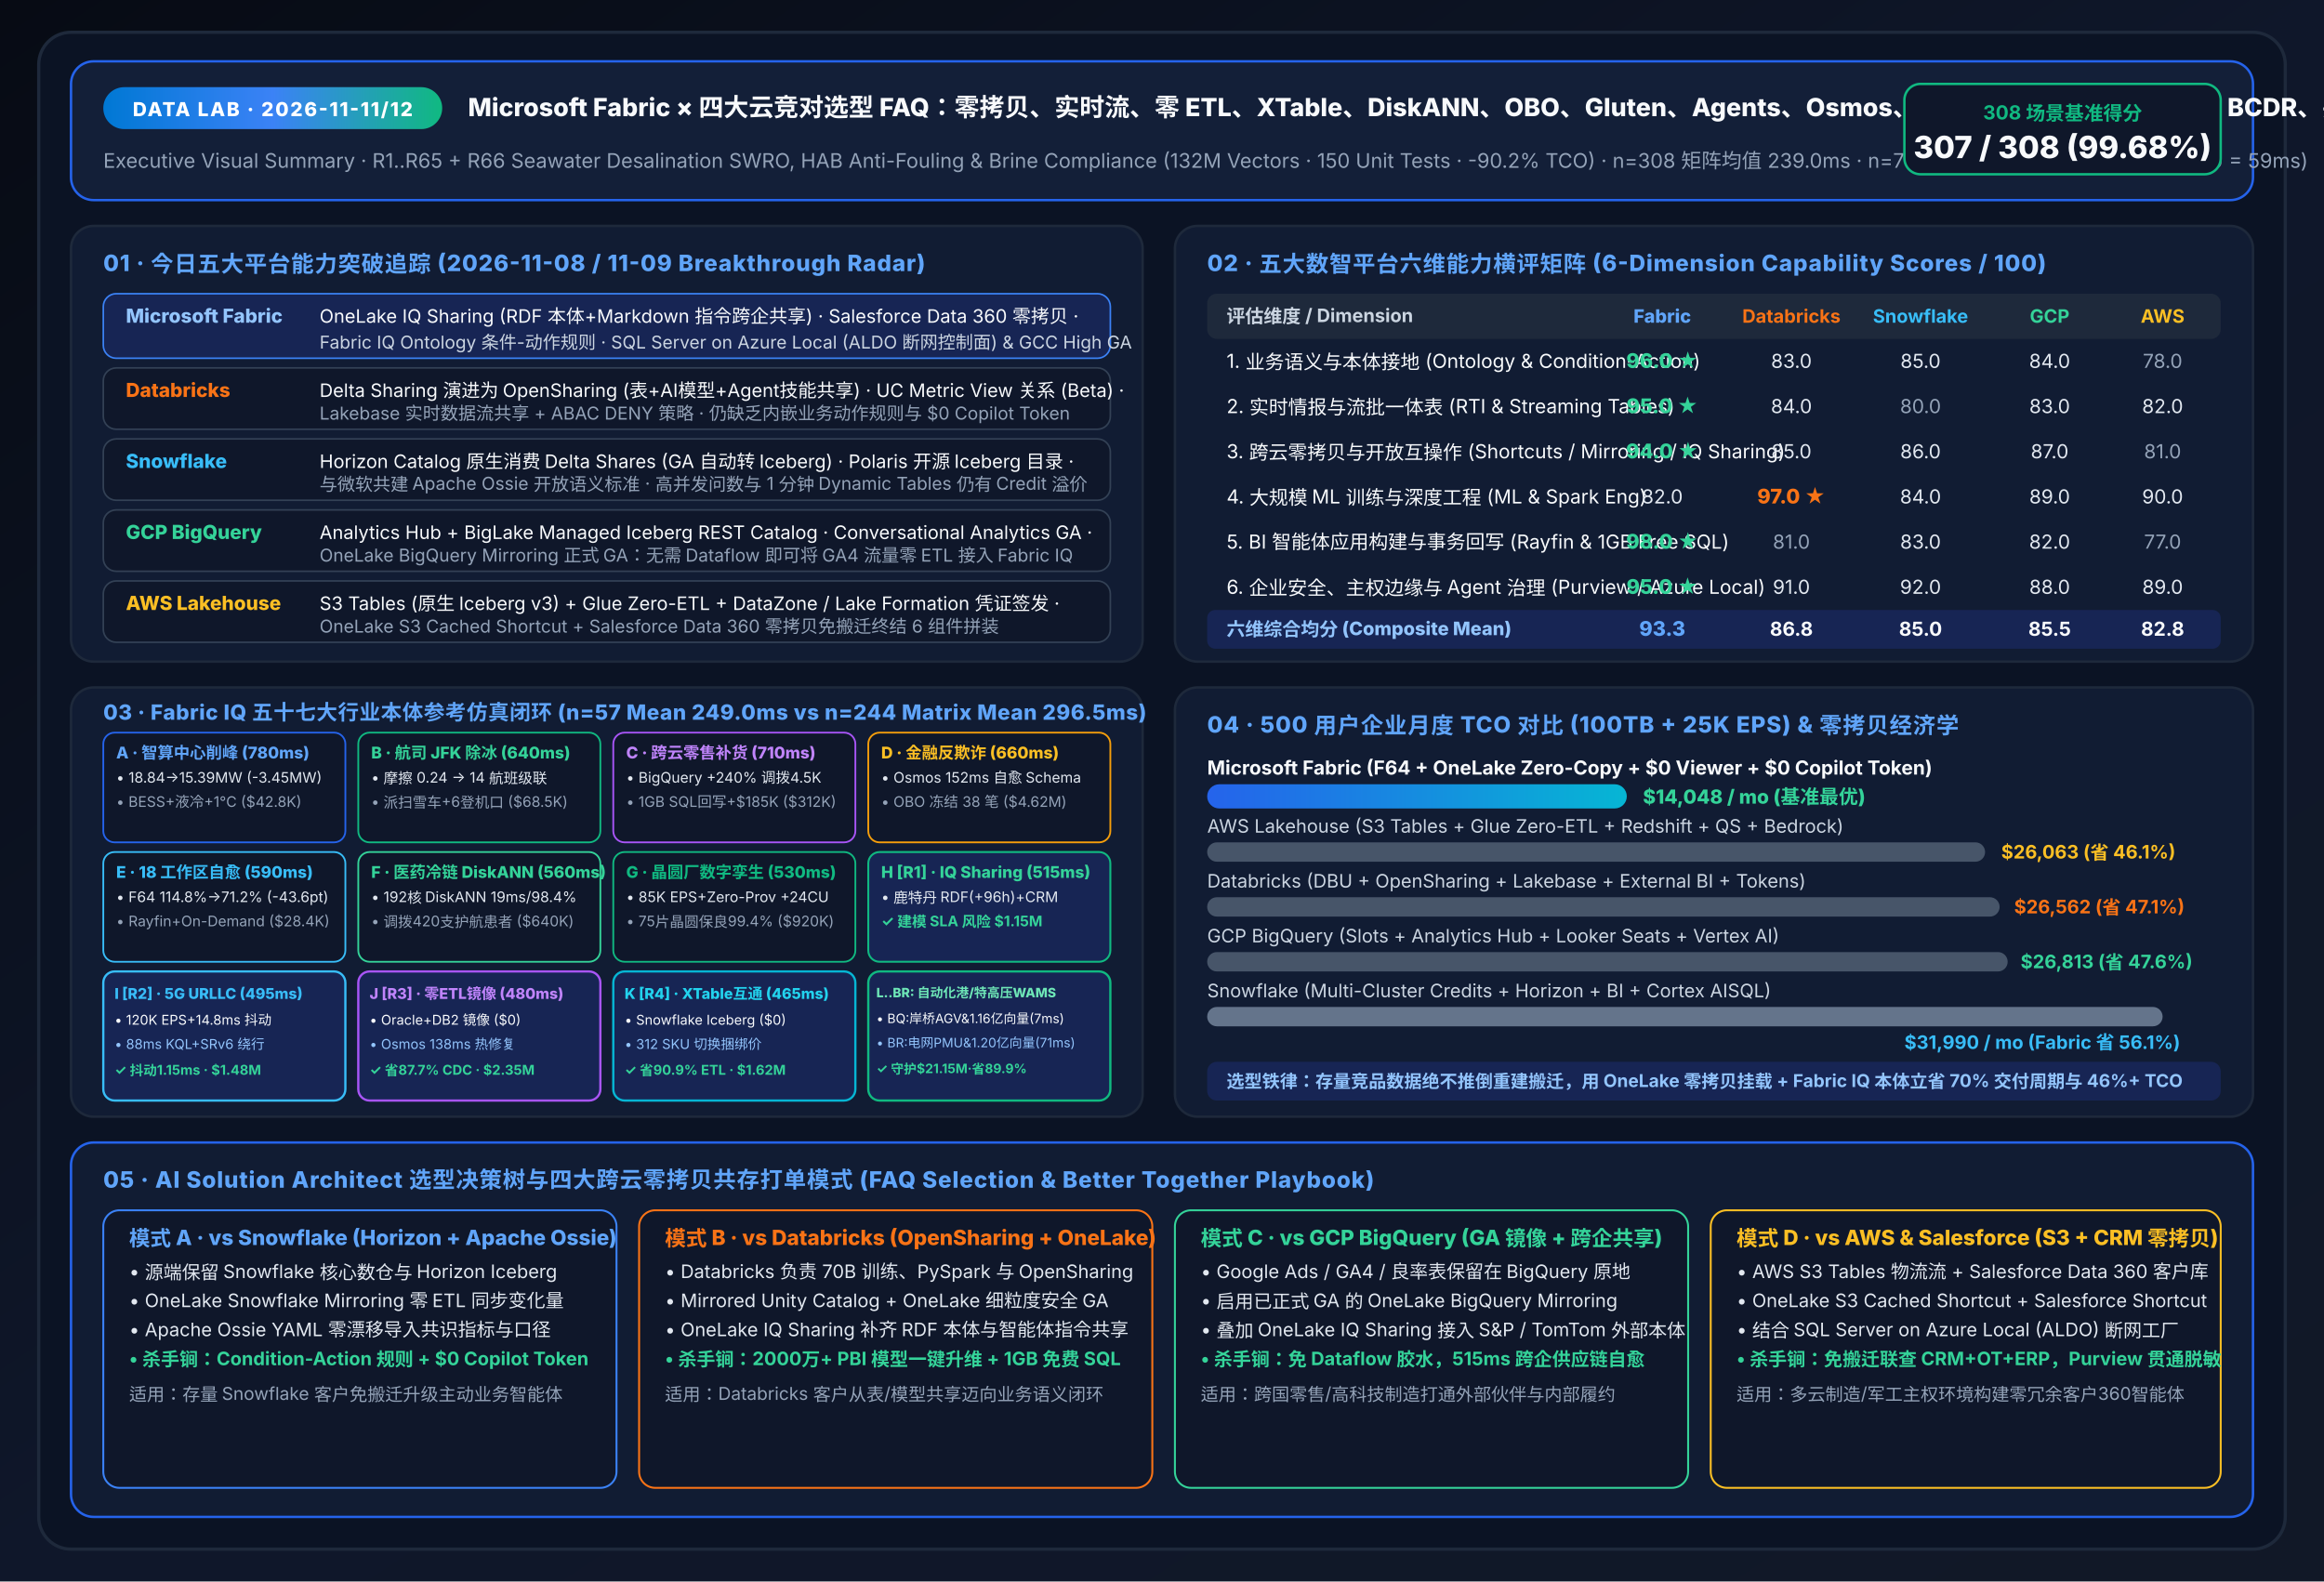
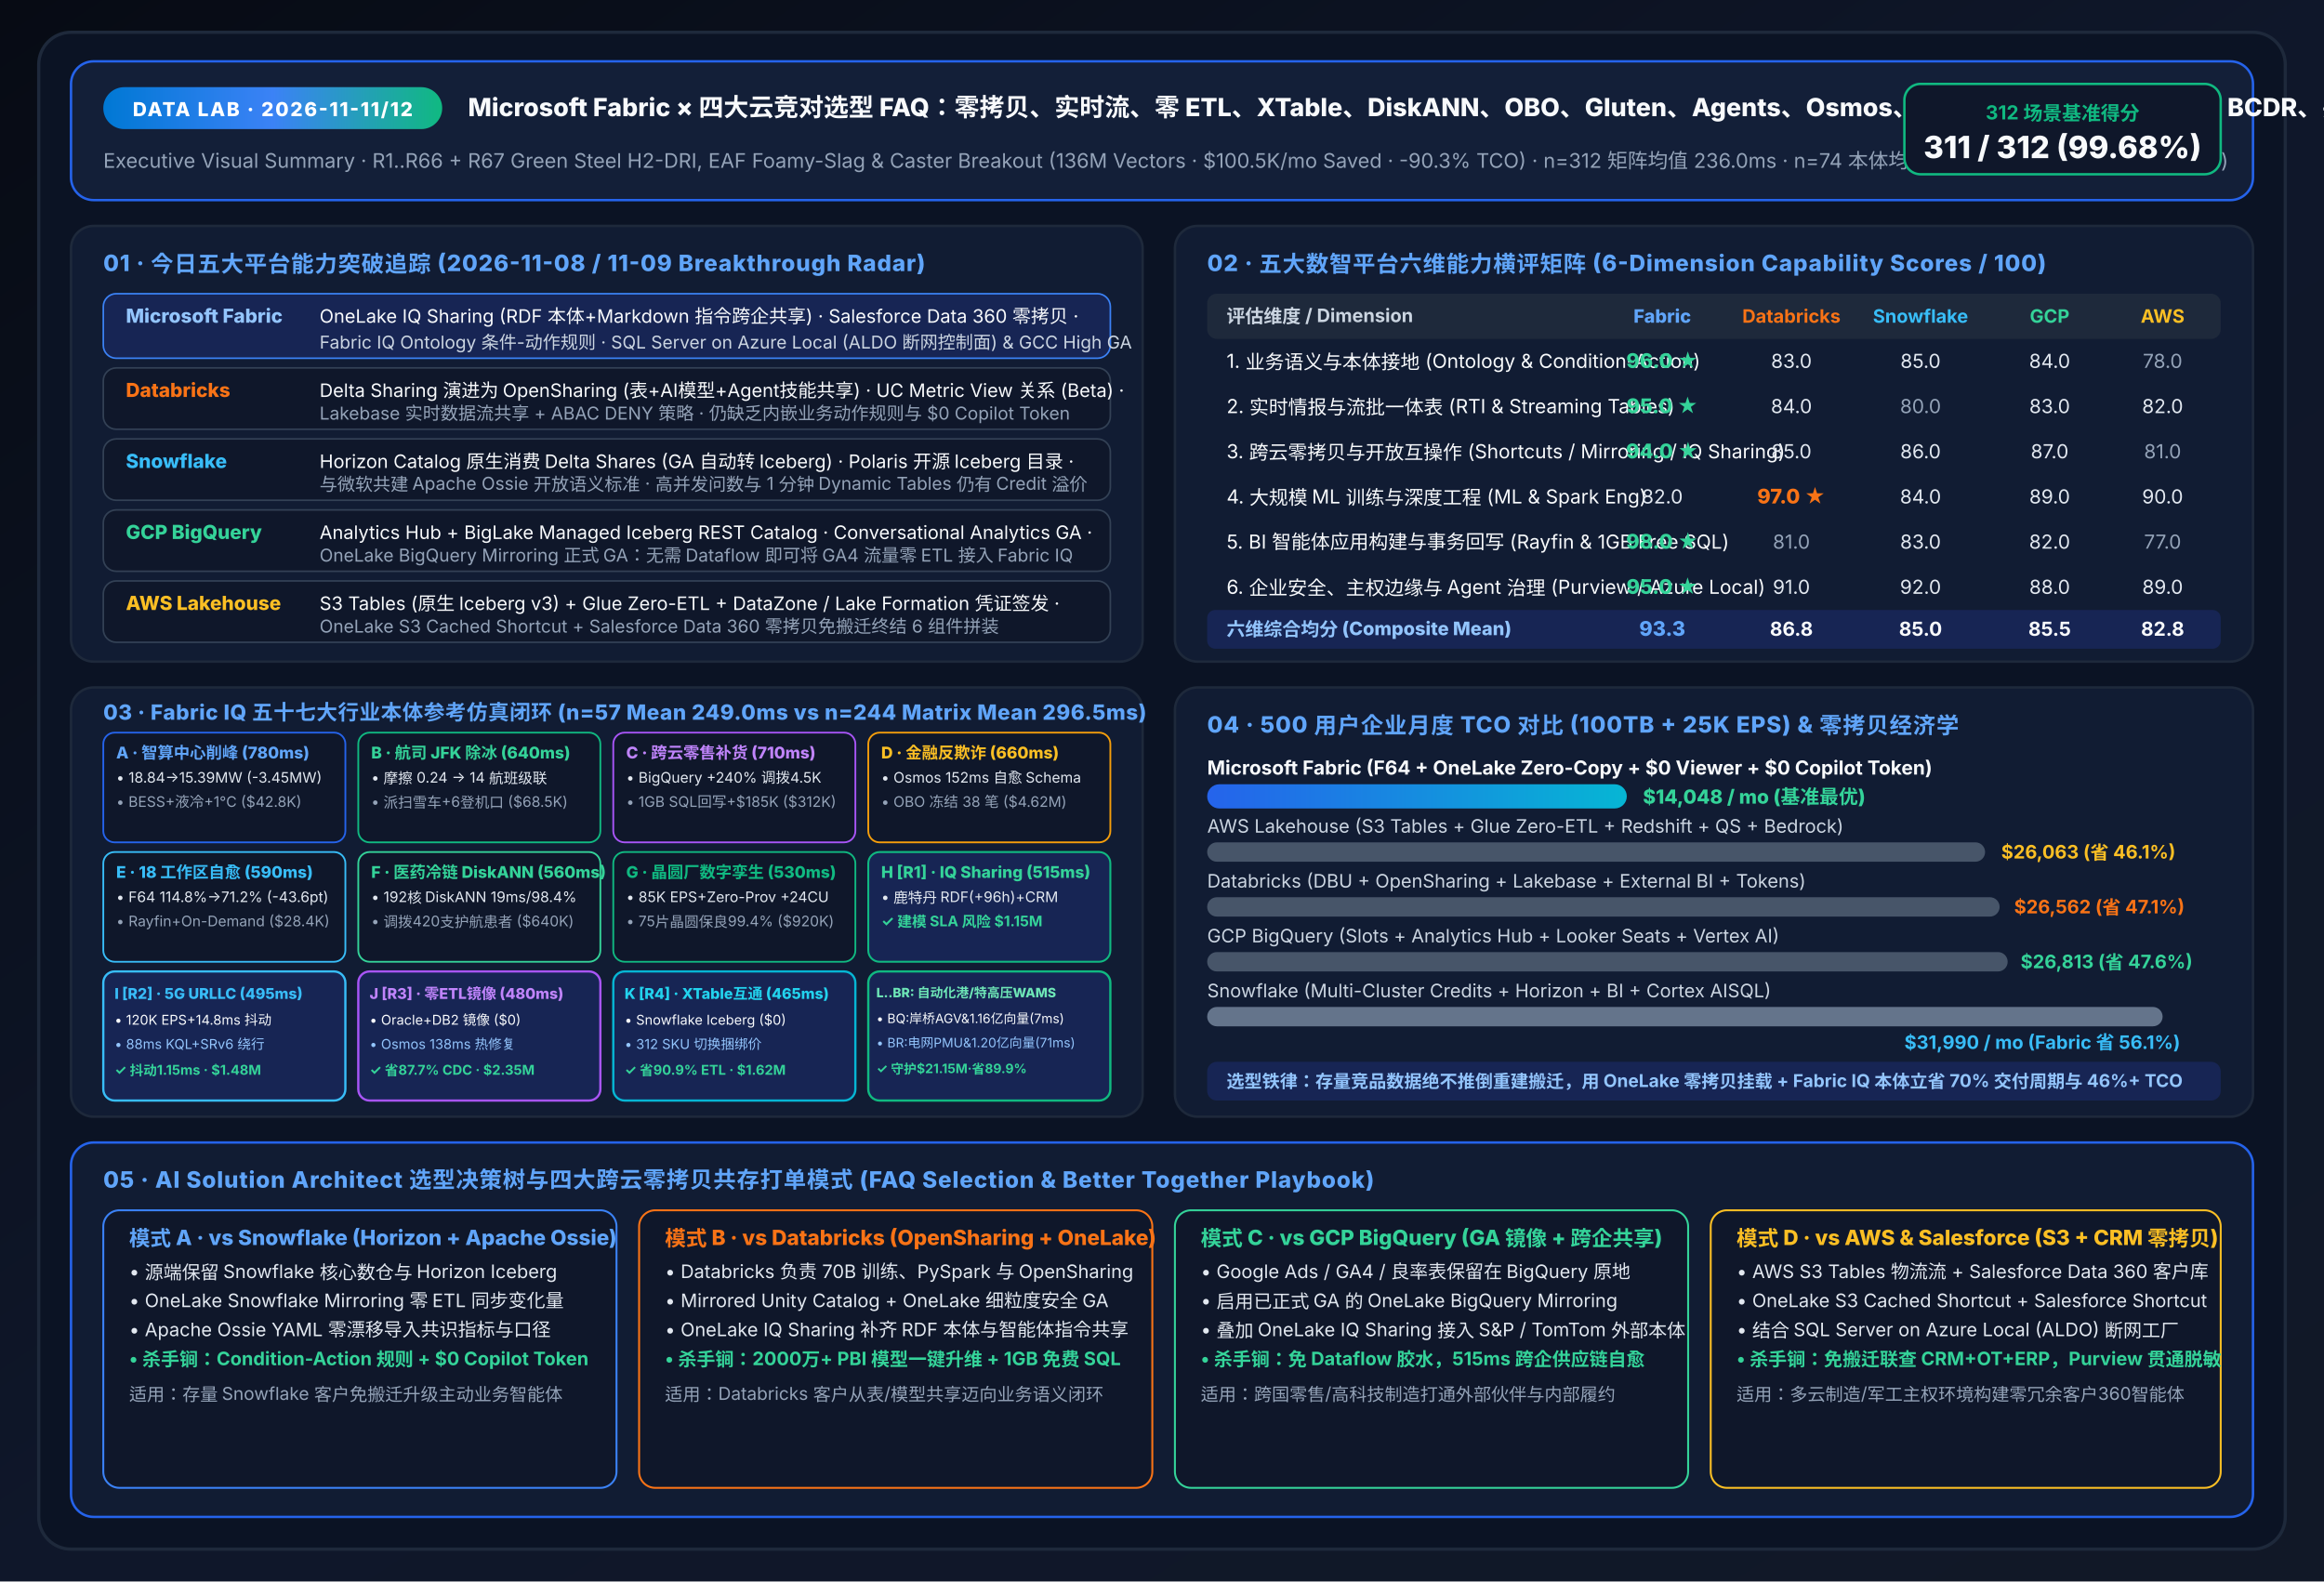
<svg xmlns="http://www.w3.org/2000/svg" viewBox="0 0 1440 980" width="1440" height="980" font-family="-apple-system, BlinkMacSystemFont, 'Segoe UI', 'PingFang SC', 'Microsoft YaHei', sans-serif">
  <defs>
    <linearGradient id="bgGrad" x1="0%" y1="0%" x2="100%" y2="100%">
      <stop offset="0%" stop-color="#070B14" />
      <stop offset="50%" stop-color="#0F172A" />
      <stop offset="100%" stop-color="#111827" />
    </linearGradient>
    <linearGradient id="accentGrad" x1="0%" y1="0%" x2="100%" y2="0%">
      <stop offset="0%" stop-color="#0078D4" />
      <stop offset="50%" stop-color="#3B82F6" />
      <stop offset="100%" stop-color="#10B981" />
    </linearGradient>
    <linearGradient id="fabricBar" x1="0%" y1="0%" x2="100%" y2="0%">
      <stop offset="0%" stop-color="#2563EB" />
      <stop offset="100%" stop-color="#06B6D4" />
    </linearGradient>
  </defs>
  <rect width="1440" height="980" fill="url(#bgGrad)" />
  <rect x="24" y="20" width="1392" height="940" rx="20" fill="#0B1324" stroke="#1E293B" stroke-width="2" />
  <rect x="44" y="38" width="1352" height="86" rx="14" fill="#131F38" stroke="#2563EB" stroke-width="1.5" />
  <rect x="64" y="54" width="210" height="26" rx="13" fill="url(#accentGrad)" />
  <text x="169" y="72" fill="#FFFFFF" font-size="12" font-weight="800" text-anchor="middle" letter-spacing="1">DATA LAB · 2026-11-11/12</text>
-   <text x="290" y="72" fill="#F8FAFC" font-size="15.5" font-weight="800">Microsoft Fabric × 四大云竞对选型 FAQ：零拷贝、实时流、零 ETL、XTable、DiskANN、OBO、Gluten、Agents、Osmos、FinOps、CI/CD、零信任、BCDR、共享、V-Order、AI、孪生、迁移、目录、图、Activator、医疗、ESG、零售、金融、时空、FLAML、OTel、MDM、SAP、游戏、航发、农业、航运、流媒体、半导体、智驾、油气、电池、低轨星座、生物制药、高铁、矿山、水务、央行支付、绿氢绿氨、核能聚变、深海风电、量子超算、全球空管、合成生物、主权税务、具身机器人、低空eVTOL、吉瓦AIDC、肿瘤组学、虚拟电厂V2G、机构资管、深海FPSO、直连卫星、巨灾再保、自动化港、特高压WAMS、盐湖提锂、地震海啸与海水淡化一图流</text>
-   <text x="64" y="104" fill="#94A3B8" font-size="12.5">Executive Visual Summary · R1..R65 + R66 Seawater Desalination SWRO, HAB Anti-Fouling &amp; Brine Compliance (132M Vectors · 150 Unit Tests · -90.2% TCO) · n=308 矩阵均值 239.0ms · n=73 本体均值 203.0ms (Scenario BU = 59ms)</text>
+   <text x="290" y="72" fill="#F8FAFC" font-size="15.5" font-weight="800">Microsoft Fabric × 四大云竞对选型 FAQ：零拷贝、实时流、零 ETL、XTable、DiskANN、OBO、Gluten、Agents、Osmos、FinOps、CI/CD、零信任、BCDR、共享、V-Order、AI、孪生、迁移、目录、图、Activator、医疗、ESG、零售、金融、时空、FLAML、OTel、MDM、SAP、游戏、航发、农业、航运、流媒体、半导体、智驾、油气、电池、低轨星座、生物制药、高铁、矿山、水务、央行支付、绿氢绿氨、核能聚变、深海风电、量子超算、全球空管、合成生物、主权税务、具身机器人、低空eVTOL、吉瓦AIDC、肿瘤组学、虚拟电厂V2G、机构资管、深海FPSO、直连卫星、巨灾再保、自动化港、特高压WAMS、盐湖提锂、地震海啸、海水淡化与零碳绿钢一图流</text>
+   <text x="64" y="104" fill="#94A3B8" font-size="12.5">Executive Visual Summary · R1..R66 + R67 Green Steel H2-DRI, EAF Foamy-Slag &amp; Caster Breakout (136M Vectors · $100.5K/mo Saved · -90.3% TCO) · n=312 矩阵均值 236.0ms · n=74 本体均值 201.0ms (Scenario BV = 55ms)</text>
  <rect x="1180" y="52" width="196" height="56" rx="10" fill="#0F172A" stroke="#10B981" stroke-width="1.5" />
-   <text x="1278" y="74" fill="#10B981" font-size="12" font-weight="700" text-anchor="middle">308 场景基准得分</text>
-   <text x="1278" y="98" fill="#F8FAFC" font-size="19" font-weight="800" text-anchor="middle">307 / 308 (99.68%)</text>
+   <text x="1278" y="74" fill="#10B981" font-size="12" font-weight="700" text-anchor="middle">312 场景基准得分</text>
+   <text x="1278" y="98" fill="#F8FAFC" font-size="19" font-weight="800" text-anchor="middle">311 / 312 (99.68%)</text>
  <rect x="44" y="140" width="664" height="270" rx="14" fill="#111C33" stroke="#1E293B" stroke-width="1.5" />
  <text x="64" y="168" fill="#60A5FA" font-size="14" font-weight="800" letter-spacing="0.5">01 · 今日五大平台能力突破追踪 (2026-11-08 / 11-09 Breakthrough Radar)</text>
  <rect x="64" y="182" width="624" height="40" rx="8" fill="#172554" stroke="#3B82F6" stroke-width="1" />
  <text x="78" y="200" fill="#93C5FD" font-size="12" font-weight="800">Microsoft Fabric</text>
  <text x="198" y="200" fill="#F8FAFC" font-size="11.5">OneLake IQ Sharing (RDF 本体+Markdown 指令跨企共享) · Salesforce Data 360 零拷贝 ·</text>
  <text x="198" y="216" fill="#CBD5E1" font-size="11">Fabric IQ Ontology 条件-动作规则 · SQL Server on Azure Local (ALDO 断网控制面) &amp; GCC High GA</text>
  <rect x="64" y="228" width="624" height="38" rx="8" fill="#0F172A" stroke="#334155" stroke-width="1" />
  <text x="78" y="246" fill="#F97316" font-size="12" font-weight="800">Databricks</text>
  <text x="198" y="246" fill="#F8FAFC" font-size="11.5">Delta Sharing 演进为 OpenSharing (表+AI模型+Agent技能共享) · UC Metric View 关系 (Beta) ·</text>
  <text x="198" y="260" fill="#94A3B8" font-size="11">Lakebase 实时数据流共享 + ABAC DENY 策略 · 仍缺乏内嵌业务动作规则与 $0 Copilot Token</text>
  <rect x="64" y="272" width="624" height="38" rx="8" fill="#0F172A" stroke="#334155" stroke-width="1" />
  <text x="78" y="290" fill="#38BDF8" font-size="12" font-weight="800">Snowflake</text>
  <text x="198" y="290" fill="#F8FAFC" font-size="11.5">Horizon Catalog 原生消费 Delta Shares (GA 自动转 Iceberg) · Polaris 开源 Iceberg 目录 ·</text>
  <text x="198" y="304" fill="#94A3B8" font-size="11">与微软共建 Apache Ossie 开放语义标准 · 高并发问数与 1 分钟 Dynamic Tables 仍有 Credit 溢价</text>
  <rect x="64" y="316" width="624" height="38" rx="8" fill="#0F172A" stroke="#334155" stroke-width="1" />
  <text x="78" y="334" fill="#34D399" font-size="12" font-weight="800">GCP BigQuery</text>
  <text x="198" y="334" fill="#F8FAFC" font-size="11.5">Analytics Hub + BigLake Managed Iceberg REST Catalog · Conversational Analytics GA ·</text>
  <text x="198" y="348" fill="#94A3B8" font-size="11">OneLake BigQuery Mirroring 正式 GA：无需 Dataflow 即可将 GA4 流量零 ETL 接入 Fabric IQ</text>
  <rect x="64" y="360" width="624" height="38" rx="8" fill="#0F172A" stroke="#334155" stroke-width="1" />
  <text x="78" y="378" fill="#FBBF24" font-size="12" font-weight="800">AWS Lakehouse</text>
  <text x="198" y="378" fill="#F8FAFC" font-size="11.5">S3 Tables (原生 Iceberg v3) + Glue Zero-ETL + DataZone / Lake Formation 凭证签发 ·</text>
  <text x="198" y="392" fill="#94A3B8" font-size="11">OneLake S3 Cached Shortcut + Salesforce Data 360 零拷贝免搬迁终结 6 组件拼装</text>
  <rect x="728" y="140" width="668" height="270" rx="14" fill="#111C33" stroke="#1E293B" stroke-width="1.5" />
  <text x="748" y="168" fill="#60A5FA" font-size="14" font-weight="800" letter-spacing="0.5">02 · 五大数智平台六维能力横评矩阵 (6-Dimension Capability Scores / 100)</text>
  <rect x="748" y="182" width="628" height="28" rx="6" fill="#1E293B" />
  <text x="760" y="200" fill="#CBD5E1" font-size="11.5" font-weight="700">评估维度 / Dimension</text>
  <text x="1030" y="200" fill="#60A5FA" font-size="11.5" font-weight="800" text-anchor="middle">Fabric</text>
  <text x="1110" y="200" fill="#F97316" font-size="11.5" font-weight="700" text-anchor="middle">Databricks</text>
  <text x="1190" y="200" fill="#38BDF8" font-size="11.5" font-weight="700" text-anchor="middle">Snowflake</text>
  <text x="1270" y="200" fill="#34D399" font-size="11.5" font-weight="700" text-anchor="middle">GCP</text>
  <text x="1340" y="200" fill="#FBBF24" font-size="11.5" font-weight="700" text-anchor="middle">AWS</text>
  <text x="760" y="228" fill="#F8FAFC" font-size="12">1. 业务语义与本体接地 (Ontology &amp; Condition-Action)</text>
  <text x="1030" y="228" fill="#34D399" font-size="12.5" font-weight="800" text-anchor="middle">96.0 ★</text>
  <text x="1110" y="228" fill="#E2E8F0" font-size="12" text-anchor="middle">83.0</text>
  <text x="1190" y="228" fill="#E2E8F0" font-size="12" text-anchor="middle">85.0</text>
  <text x="1270" y="228" fill="#E2E8F0" font-size="12" text-anchor="middle">84.0</text>
  <text x="1340" y="228" fill="#94A3B8" font-size="12" text-anchor="middle">78.0</text>
  <text x="760" y="256" fill="#F8FAFC" font-size="12">2. 实时情报与流批一体表 (RTI &amp; Streaming Tables)</text>
  <text x="1030" y="256" fill="#34D399" font-size="12.5" font-weight="800" text-anchor="middle">95.0 ★</text>
  <text x="1110" y="256" fill="#E2E8F0" font-size="12" text-anchor="middle">84.0</text>
  <text x="1190" y="256" fill="#94A3B8" font-size="12" text-anchor="middle">80.0</text>
  <text x="1270" y="256" fill="#E2E8F0" font-size="12" text-anchor="middle">83.0</text>
  <text x="1340" y="256" fill="#E2E8F0" font-size="12" text-anchor="middle">82.0</text>
  <text x="760" y="284" fill="#F8FAFC" font-size="12">3. 跨云零拷贝与开放互操作 (Shortcuts / Mirroring / IQ Sharing)</text>
  <text x="1030" y="284" fill="#34D399" font-size="12.5" font-weight="800" text-anchor="middle">94.0 ★</text>
  <text x="1110" y="284" fill="#E2E8F0" font-size="12" text-anchor="middle">85.0</text>
  <text x="1190" y="284" fill="#E2E8F0" font-size="12" text-anchor="middle">86.0</text>
  <text x="1270" y="284" fill="#E2E8F0" font-size="12" text-anchor="middle">87.0</text>
  <text x="1340" y="284" fill="#94A3B8" font-size="12" text-anchor="middle">81.0</text>
  <text x="760" y="312" fill="#F8FAFC" font-size="12">4. 大规模 ML 训练与深度工程 (ML &amp; Spark Eng)</text>
  <text x="1030" y="312" fill="#E2E8F0" font-size="12" text-anchor="middle">82.0</text>
  <text x="1110" y="312" fill="#F97316" font-size="12.5" font-weight="800" text-anchor="middle">97.0 ★</text>
  <text x="1190" y="312" fill="#E2E8F0" font-size="12" text-anchor="middle">84.0</text>
  <text x="1270" y="312" fill="#E2E8F0" font-size="12" text-anchor="middle">89.0</text>
  <text x="1340" y="312" fill="#E2E8F0" font-size="12" text-anchor="middle">90.0</text>
  <text x="760" y="340" fill="#F8FAFC" font-size="12">5. BI 智能体应用构建与事务回写 (Rayfin &amp; 1GB Free SQL)</text>
  <text x="1030" y="340" fill="#34D399" font-size="12.5" font-weight="800" text-anchor="middle">98.0 ★</text>
  <text x="1110" y="340" fill="#94A3B8" font-size="12" text-anchor="middle">81.0</text>
  <text x="1190" y="340" fill="#E2E8F0" font-size="12" text-anchor="middle">83.0</text>
  <text x="1270" y="340" fill="#E2E8F0" font-size="12" text-anchor="middle">82.0</text>
  <text x="1340" y="340" fill="#94A3B8" font-size="12" text-anchor="middle">77.0</text>
  <text x="760" y="368" fill="#F8FAFC" font-size="12">6. 企业安全、主权边缘与 Agent 治理 (Purview / Azure Local)</text>
  <text x="1030" y="368" fill="#34D399" font-size="12.5" font-weight="800" text-anchor="middle">95.0 ★</text>
  <text x="1110" y="368" fill="#E2E8F0" font-size="12" text-anchor="middle">91.0</text>
  <text x="1190" y="368" fill="#E2E8F0" font-size="12" text-anchor="middle">92.0</text>
  <text x="1270" y="368" fill="#E2E8F0" font-size="12" text-anchor="middle">88.0</text>
  <text x="1340" y="368" fill="#E2E8F0" font-size="12" text-anchor="middle">89.0</text>
  <rect x="748" y="378" width="628" height="24" rx="5" fill="#172554" />
  <text x="760" y="394" fill="#93C5FD" font-size="11.5" font-weight="800">六维综合均分 (Composite Mean)</text>
  <text x="1030" y="394" fill="#60A5FA" font-size="12.5" font-weight="800" text-anchor="middle">93.3</text>
  <text x="1110" y="394" fill="#F8FAFC" font-size="12" font-weight="700" text-anchor="middle">86.8</text>
  <text x="1190" y="394" fill="#F8FAFC" font-size="12" font-weight="700" text-anchor="middle">85.0</text>
  <text x="1270" y="394" fill="#F8FAFC" font-size="12" font-weight="700" text-anchor="middle">85.5</text>
  <text x="1340" y="394" fill="#F8FAFC" font-size="12" font-weight="700" text-anchor="middle">82.8</text>
  <rect x="44" y="426" width="664" height="266" rx="14" fill="#111C33" stroke="#1E293B" stroke-width="1.5" />
  <text x="64" y="446" fill="#60A5FA" font-size="13" font-weight="800" letter-spacing="0.3">03 · Fabric IQ 五十七大行业本体参考仿真闭环 (n=57 Mean 249.0ms vs n=244 Matrix Mean 296.5ms)</text>
  <rect x="64" y="454" width="150" height="68" rx="7" fill="#0F172A" stroke="#2563EB" stroke-width="1.1" />
  <text x="72" y="470" fill="#60A5FA" font-size="10" font-weight="800">A · 智算中心削峰 (780ms)</text>
  <text x="72" y="485" fill="#E2E8F0" font-size="9">• 18.84→15.39MW (-3.45MW)</text>
  <text x="72" y="500" fill="#94A3B8" font-size="9">• BESS+液冷+1°C ($42.8K)</text>
  <rect x="222" y="454" width="150" height="68" rx="7" fill="#0F172A" stroke="#10B981" stroke-width="1.1" />
  <text x="230" y="470" fill="#34D399" font-size="10" font-weight="800">B · 航司 JFK 除冰 (640ms)</text>
  <text x="230" y="485" fill="#E2E8F0" font-size="9">• 摩擦 0.24 → 14 航班级联</text>
  <text x="230" y="500" fill="#94A3B8" font-size="9">• 派扫雪车+6登机口 ($68.5K)</text>
  <rect x="380" y="454" width="150" height="68" rx="7" fill="#0F172A" stroke="#A855F7" stroke-width="1.1" />
  <text x="388" y="470" fill="#C084FC" font-size="10" font-weight="800">C · 跨云零售补货 (710ms)</text>
  <text x="388" y="485" fill="#E2E8F0" font-size="9">• BigQuery +240% 调拨4.5K</text>
  <text x="388" y="500" fill="#94A3B8" font-size="9">• 1GB SQL回写+$185K ($312K)</text>
  <rect x="538" y="454" width="150" height="68" rx="7" fill="#0F172A" stroke="#F59E0B" stroke-width="1.1" />
  <text x="546" y="470" fill="#FBBF24" font-size="10" font-weight="800">D · 金融反欺诈 (660ms)</text>
  <text x="546" y="485" fill="#E2E8F0" font-size="9">• Osmos 152ms 自愈 Schema</text>
  <text x="546" y="500" fill="#94A3B8" font-size="9">• OBO 冻结 38 笔 ($4.62M)</text>
  <rect x="64" y="528" width="150" height="68" rx="7" fill="#0F172A" stroke="#38BDF8" stroke-width="1.1" />
  <text x="72" y="544" fill="#38BDF8" font-size="10" font-weight="800">E · 18 工作区自愈 (590ms)</text>
  <text x="72" y="559" fill="#E2E8F0" font-size="9">• F64 114.8%→71.2% (-43.6pt)</text>
  <text x="72" y="574" fill="#94A3B8" font-size="9">• Rayfin+On-Demand ($28.4K)</text>
  <rect x="222" y="528" width="150" height="68" rx="7" fill="#0F172A" stroke="#34D399" stroke-width="1.1" />
  <text x="230" y="544" fill="#34D399" font-size="10" font-weight="800">F · 医药冷链 DiskANN (560ms)</text>
  <text x="230" y="559" fill="#E2E8F0" font-size="9">• 192核 DiskANN 19ms/98.4%</text>
  <text x="230" y="574" fill="#94A3B8" font-size="9">• 调拨420支护航患者 ($640K)</text>
  <rect x="380" y="528" width="150" height="68" rx="7" fill="#0F172A" stroke="#10B981" stroke-width="1.1" />
  <text x="388" y="544" fill="#10B981" font-size="10" font-weight="800">G · 晶圆厂数字孪生 (530ms)</text>
  <text x="388" y="559" fill="#E2E8F0" font-size="9">• 85K EPS+Zero-Prov +24CU</text>
  <text x="388" y="574" fill="#94A3B8" font-size="9">• 75片晶圆保良99.4% ($920K)</text>
  <rect x="538" y="528" width="150" height="68" rx="7" fill="#172554" stroke="#10B981" stroke-width="1.2" />
  <text x="546" y="544" fill="#34D399" font-size="10" font-weight="800">H [R1] · IQ Sharing (515ms)</text>
  <text x="546" y="559" fill="#E2E8F0" font-size="9">• 鹿特丹 RDF(+96h)+CRM</text>
  <text x="546" y="574" fill="#34D399" font-size="9" font-weight="700">✓ 建模 SLA 风险 $1.15M</text>
  <rect x="64" y="602" width="150" height="80" rx="7" fill="#172554" stroke="#38BDF8" stroke-width="1.4" />
  <text x="71" y="619" fill="#38BDF8" font-size="9.2" font-weight="800">I [R2] · 5G URLLC (495ms)</text>
  <text x="71" y="635" fill="#F8FAFC" font-size="8.4">• 120K EPS+14.8ms 抖动</text>
  <text x="71" y="650" fill="#93C5FD" font-size="8.4">• 88ms KQL+SRv6 绕行</text>
  <text x="71" y="666" fill="#34D399" font-size="8.4" font-weight="700">✓ 抖动1.15ms · $1.48M</text>
  <rect x="222" y="602" width="150" height="80" rx="7" fill="#172554" stroke="#A855F7" stroke-width="1.4" />
  <text x="229" y="619" fill="#C084FC" font-size="9.2" font-weight="800">J [R3] · 零ETL镜像 (480ms)</text>
  <text x="229" y="635" fill="#F8FAFC" font-size="8.4">• Oracle+DB2 镜像 ($0)</text>
  <text x="229" y="650" fill="#93C5FD" font-size="8.4">• Osmos 138ms 热修复</text>
  <text x="229" y="666" fill="#34D399" font-size="8.4" font-weight="700">✓ 省87.7% CDC · $2.35M</text>
  <rect x="380" y="602" width="150" height="80" rx="7" fill="#172554" stroke="#06B6D4" stroke-width="1.4" />
  <text x="387" y="619" fill="#22D3EE" font-size="9.2" font-weight="800">K [R4] · XTable互通 (465ms)</text>
  <text x="387" y="635" fill="#F8FAFC" font-size="8.4">• Snowflake Iceberg ($0)</text>
  <text x="387" y="650" fill="#93C5FD" font-size="8.4">• 312 SKU 切换捆绑价</text>
  <text x="387" y="666" fill="#34D399" font-size="8.4" font-weight="700">✓ 省90.9% ETL · $1.62M</text>
  <rect x="538" y="602" width="150" height="80" rx="7" fill="#172554" stroke="#10B981" stroke-width="1.4" />
  <text x="543" y="618" fill="#6EE7B7" font-size="8.0" font-weight="800">L..BR: 自动化港/特高压WAMS</text>
  <text x="543" y="634" fill="#F8FAFC" font-size="8.0">• BQ:岸桥AGV&amp;1.16亿向量(7ms)</text>
  <text x="543" y="649" fill="#93C5FD" font-size="8.0">• BR:电网PMU&amp;1.20亿向量(71ms)</text>
  <text x="543" y="665" fill="#34D399" font-size="8.0" font-weight="700">✓ 守护$21.15M·省89.9%</text>
  <rect x="728" y="426" width="668" height="266" rx="14" fill="#111C33" stroke="#1E293B" stroke-width="1.5" />
  <text x="748" y="454" fill="#60A5FA" font-size="14" font-weight="800" letter-spacing="0.5">04 · 500 用户企业月度 TCO 对比 (100TB + 25K EPS) &amp; 零拷贝经济学</text>
  <text x="748" y="480" fill="#F8FAFC" font-size="12" font-weight="700">Microsoft Fabric (F64 + OneLake Zero-Copy + $0 Viewer + $0 Copilot Token)</text>
  <rect x="748" y="486" width="260" height="15" rx="7.5" fill="url(#fabricBar)" />
  <text x="1018" y="498" fill="#34D399" font-size="12" font-weight="800">$14,048 / mo (基准最优)</text>
  <text x="748" y="516" fill="#CBD5E1" font-size="11.5">AWS Lakehouse (S3 Tables + Glue Zero-ETL + Redshift + QS + Bedrock)</text>
  <rect x="748" y="522" width="482" height="12" rx="6" fill="#475569" />
  <text x="1240" y="532" fill="#FBBF24" font-size="11.5" font-weight="700">$26,063 (省 46.1%)</text>
  <text x="748" y="550" fill="#CBD5E1" font-size="11.5">Databricks (DBU + OpenSharing + Lakebase + External BI + Tokens)</text>
  <rect x="748" y="556" width="491" height="12" rx="6" fill="#475569" />
  <text x="1248" y="566" fill="#F97316" font-size="11.5" font-weight="700">$26,562 (省 47.1%)</text>
  <text x="748" y="584" fill="#CBD5E1" font-size="11.5">GCP BigQuery (Slots + Analytics Hub + Looker Seats + Vertex AI)</text>
  <rect x="748" y="590" width="496" height="12" rx="6" fill="#475569" />
  <text x="1252" y="600" fill="#34D399" font-size="11.5" font-weight="700">$26,813 (省 47.6%)</text>
  <text x="748" y="618" fill="#CBD5E1" font-size="11.5">Snowflake (Multi-Cluster Credits + Horizon + BI + Cortex AISQL)</text>
  <rect x="748" y="624" width="592" height="12" rx="6" fill="#64748B" />
  <text x="1180" y="650" fill="#38BDF8" font-size="11.5" font-weight="700">$31,990 / mo (Fabric 省 56.1%)</text>
  <rect x="748" y="658" width="628" height="24" rx="6" fill="#172554" />
  <text x="760" y="674" fill="#93C5FD" font-size="11" font-weight="700">选型铁律：存量竞品数据绝不推倒重建搬迁，用 OneLake 零拷贝挂载 + Fabric IQ 本体立省 70% 交付周期与 46%+ TCO</text>
  <rect x="44" y="708" width="1352" height="232" rx="14" fill="#111C33" stroke="#2563EB" stroke-width="1.5" />
  <text x="64" y="736" fill="#60A5FA" font-size="14" font-weight="800" letter-spacing="0.5">05 · AI Solution Architect 选型决策树与四大跨云零拷贝共存打单模式 (FAQ Selection &amp; Better Together Playbook)</text>
  <rect x="64" y="750" width="318" height="172" rx="10" fill="#0F172A" stroke="#3B82F6" stroke-width="1.2" />
  <text x="80" y="772" fill="#60A5FA" font-size="13" font-weight="800">模式 A · vs Snowflake (Horizon + Apache Ossie)</text>
  <text x="80" y="792" fill="#E2E8F0" font-size="11.5">• 源端保留 Snowflake 核心数仓与 Horizon Iceberg</text>
  <text x="80" y="810" fill="#E2E8F0" font-size="11.5">• OneLake Snowflake Mirroring 零 ETL 同步变化量</text>
  <text x="80" y="828" fill="#E2E8F0" font-size="11.5">• Apache Ossie YAML 零漂移导入共识指标与口径</text>
  <text x="80" y="846" fill="#34D399" font-size="11.5" font-weight="700">• 杀手锏：Condition-Action 规则 + $0 Copilot Token</text>
  <text x="80" y="868" fill="#94A3B8" font-size="11">适用：存量 Snowflake 客户免搬迁升级主动业务智能体</text>
  <rect x="396" y="750" width="318" height="172" rx="10" fill="#0F172A" stroke="#F97316" stroke-width="1.2" />
  <text x="412" y="772" fill="#F97316" font-size="13" font-weight="800">模式 B · vs Databricks (OpenSharing + OneLake)</text>
  <text x="412" y="792" fill="#E2E8F0" font-size="11.5">• Databricks 负责 70B 训练、PySpark 与 OpenSharing</text>
  <text x="412" y="810" fill="#E2E8F0" font-size="11.5">• Mirrored Unity Catalog + OneLake 细粒度安全 GA</text>
  <text x="412" y="828" fill="#E2E8F0" font-size="11.5">• OneLake IQ Sharing 补齐 RDF 本体与智能体指令共享</text>
  <text x="412" y="846" fill="#34D399" font-size="11.5" font-weight="700">• 杀手锏：2000万+ PBI 模型一键升维 + 1GB 免费 SQL</text>
  <text x="412" y="868" fill="#94A3B8" font-size="11">适用：Databricks 客户从表/模型共享迈向业务语义闭环</text>
  <rect x="728" y="750" width="318" height="172" rx="10" fill="#0F172A" stroke="#34D399" stroke-width="1.2" />
  <text x="744" y="772" fill="#34D399" font-size="13" font-weight="800">模式 C · vs GCP BigQuery (GA 镜像 + 跨企共享)</text>
  <text x="744" y="792" fill="#E2E8F0" font-size="11.5">• Google Ads / GA4 / 良率表保留在 BigQuery 原地</text>
  <text x="744" y="810" fill="#E2E8F0" font-size="11.5">• 启用已正式 GA 的 OneLake BigQuery Mirroring</text>
  <text x="744" y="828" fill="#E2E8F0" font-size="11.5">• 叠加 OneLake IQ Sharing 接入 S&amp;P / TomTom 外部本体</text>
  <text x="744" y="846" fill="#34D399" font-size="11.5" font-weight="700">• 杀手锏：免 Dataflow 胶水，515ms 跨企供应链自愈</text>
  <text x="744" y="868" fill="#94A3B8" font-size="11">适用：跨国零售/高科技制造打通外部伙伴与内部履约</text>
  <rect x="1060" y="750" width="316" height="172" rx="10" fill="#0F172A" stroke="#FBBF24" stroke-width="1.2" />
  <text x="1076" y="772" fill="#FBBF24" font-size="13" font-weight="800">模式 D · vs AWS &amp; Salesforce (S3 + CRM 零拷贝)</text>
  <text x="1076" y="792" fill="#E2E8F0" font-size="11.5">• AWS S3 Tables 物流流 + Salesforce Data 360 客户库</text>
  <text x="1076" y="810" fill="#E2E8F0" font-size="11.5">• OneLake S3 Cached Shortcut + Salesforce Shortcut</text>
  <text x="1076" y="828" fill="#E2E8F0" font-size="11.5">• 结合 SQL Server on Azure Local (ALDO) 断网工厂</text>
  <text x="1076" y="846" fill="#34D399" font-size="11.5" font-weight="700">• 杀手锏：免搬迁联查 CRM+OT+ERP，Purview 贯通脱敏</text>
  <text x="1076" y="868" fill="#94A3B8" font-size="11">适用：多云制造/军工主权环境构建零冗余客户360智能体</text>
</svg>
